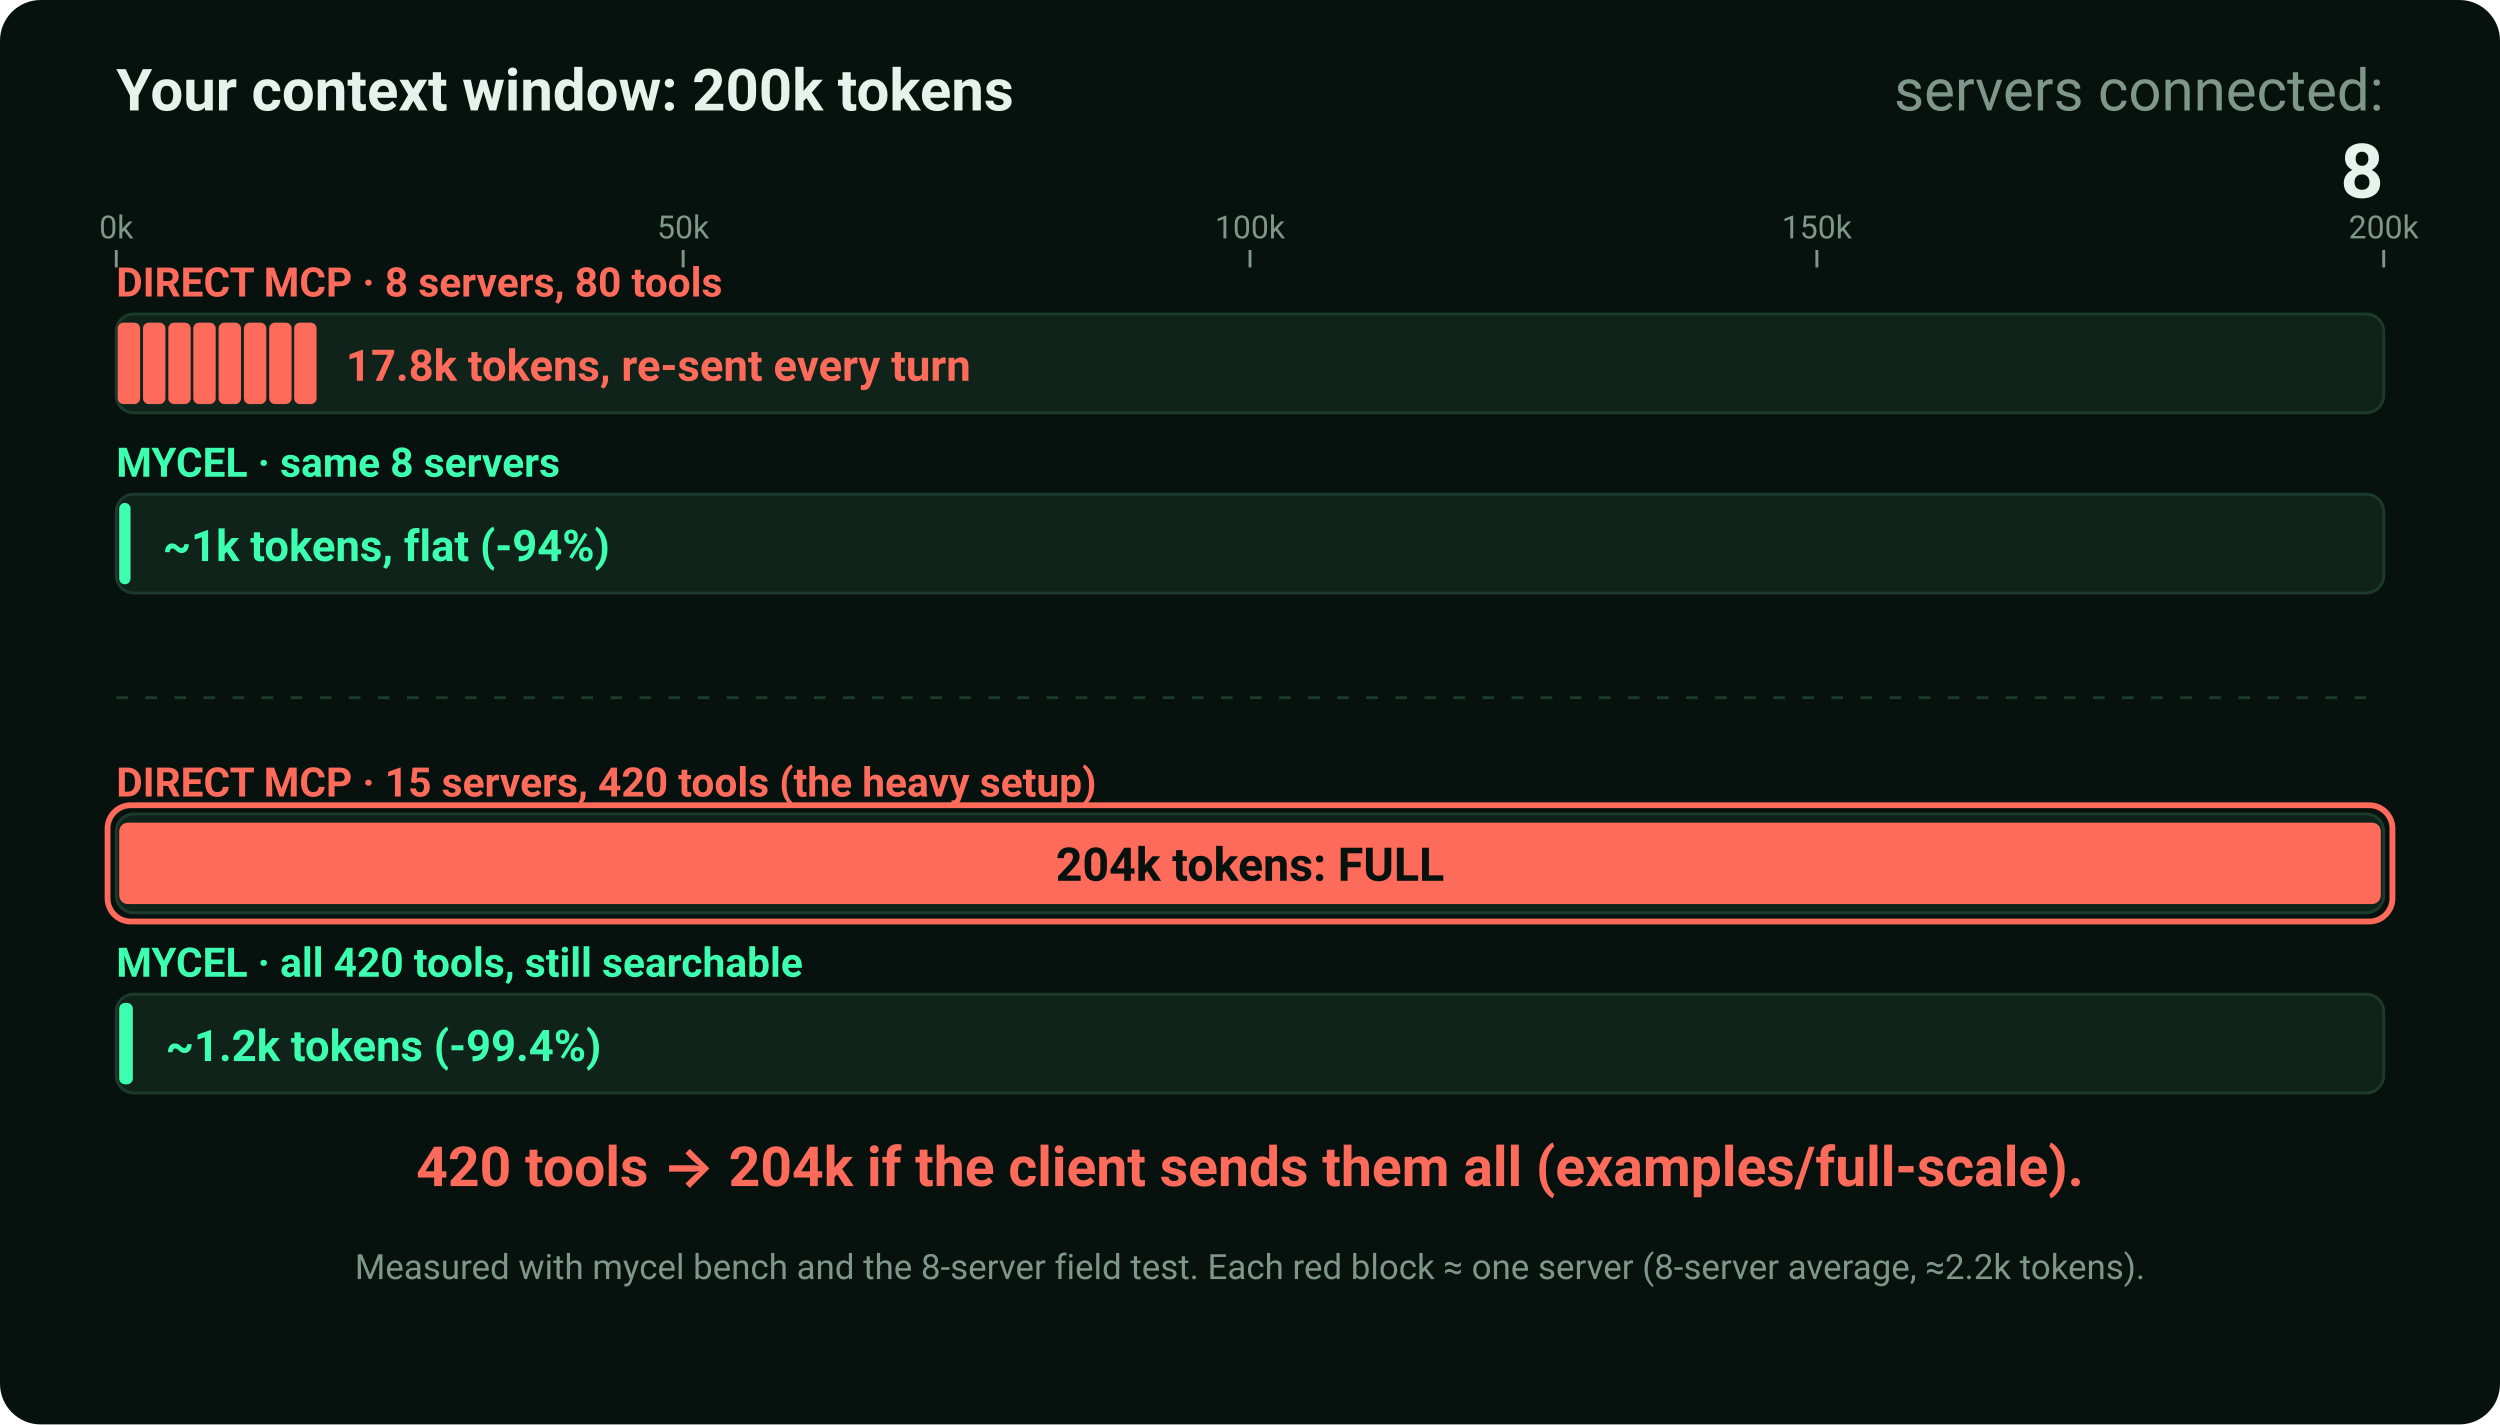
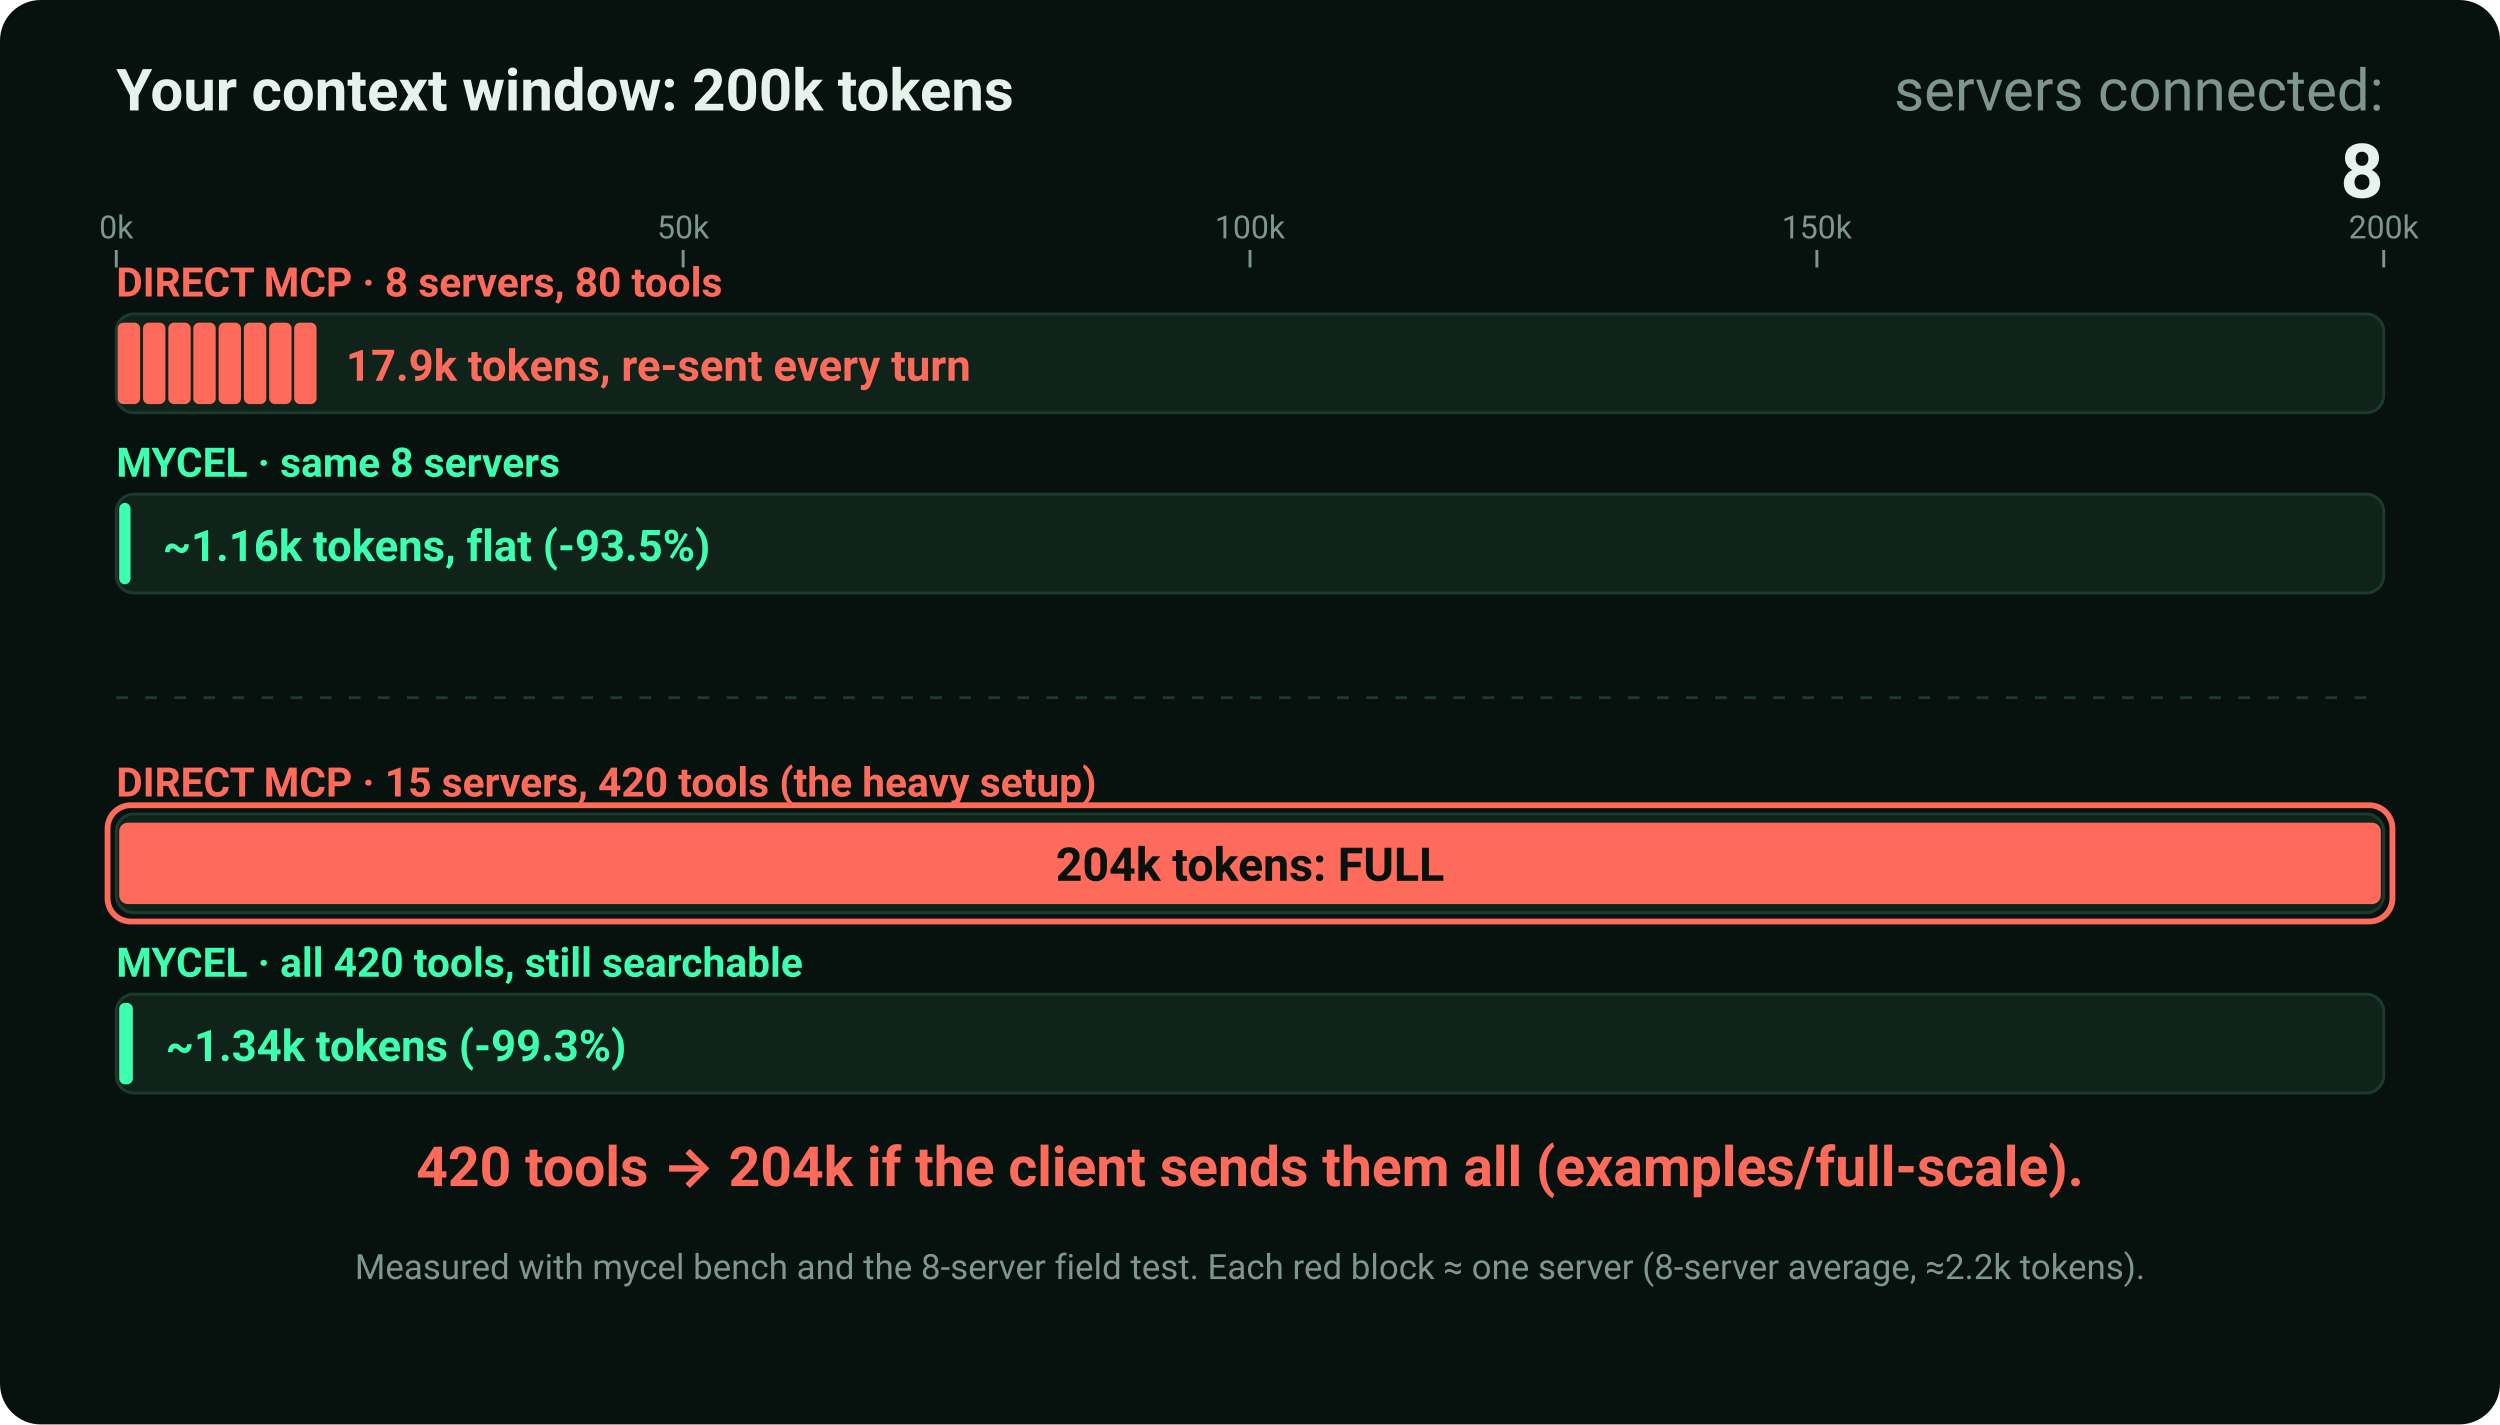
<svg xmlns="http://www.w3.org/2000/svg" viewBox="0 0 860 490" width="860" height="490" role="img" aria-labelledby="t d">
  <style>text{font-family:system-ui,-apple-system,'Segoe UI',Roboto,sans-serif;fill:#E6F2EC}.m{font-family:ui-monospace,SFMono-Regular,Menlo,Consolas,monospace}.dim{fill:#7E968B}.g{fill:#3DFFB0}.r{fill:#FF6B5B}.b{font-weight:700}
.fb{transform-box:fill-box;transform-origin:left center}.fc{transform-box:fill-box;transform-origin:center}
.cn1{animation:k_cn1 8.0s linear infinite;}@keyframes k_cn1{0%{opacity:0}5.0%{opacity:0}5.625%{opacity:1}8.75%{opacity:1}9.375%{opacity:0}100%{opacity:0}}
.cn2{animation:k_cn2 8.0s linear infinite;}@keyframes k_cn2{0%{opacity:0}8.75%{opacity:0}9.375%{opacity:1}12.5%{opacity:1}13.125%{opacity:0}100%{opacity:0}}
.cn3{animation:k_cn3 8.0s linear infinite;}@keyframes k_cn3{0%{opacity:0}12.5%{opacity:0}13.125%{opacity:1}16.25%{opacity:1}16.875%{opacity:0}100%{opacity:0}}
.cn4{animation:k_cn4 8.0s linear infinite;}@keyframes k_cn4{0%{opacity:0}16.25%{opacity:0}16.875%{opacity:1}20.0%{opacity:1}20.625%{opacity:0}100%{opacity:0}}
.cn5{animation:k_cn5 8.0s linear infinite;}@keyframes k_cn5{0%{opacity:0}20.0%{opacity:0}20.625%{opacity:1}23.75%{opacity:1}24.375%{opacity:0}100%{opacity:0}}
.cn6{animation:k_cn6 8.0s linear infinite;}@keyframes k_cn6{0%{opacity:0}23.75%{opacity:0}24.375%{opacity:1}27.5%{opacity:1}28.125%{opacity:0}100%{opacity:0}}
.cn7{animation:k_cn7 8.0s linear infinite;}@keyframes k_cn7{0%{opacity:0}27.5%{opacity:0}28.125%{opacity:1}31.25%{opacity:1}31.875%{opacity:0}100%{opacity:0}}
.cn8{animation:k_cn8 8.0s linear infinite;}@keyframes k_cn8{0%{opacity:0}31.25%{opacity:0}31.875%{opacity:1}92.5%{opacity:1}93.125%{opacity:0}100%{opacity:0}}
.ba0{animation:k_ba0 8.0s linear infinite;}@keyframes k_ba0{0%{opacity:0}5.0%{opacity:0}6.25%{opacity:1}92.5%{opacity:1}93.75%{opacity:0}100%{opacity:0}}
.ba1{animation:k_ba1 8.0s linear infinite;}@keyframes k_ba1{0%{opacity:0}8.75%{opacity:0}10.0%{opacity:1}92.5%{opacity:1}93.75%{opacity:0}100%{opacity:0}}
.ba2{animation:k_ba2 8.0s linear infinite;}@keyframes k_ba2{0%{opacity:0}12.5%{opacity:0}13.75%{opacity:1}92.5%{opacity:1}93.75%{opacity:0}100%{opacity:0}}
.ba3{animation:k_ba3 8.0s linear infinite;}@keyframes k_ba3{0%{opacity:0}16.25%{opacity:0}17.5%{opacity:1}92.5%{opacity:1}93.75%{opacity:0}100%{opacity:0}}
.ba4{animation:k_ba4 8.0s linear infinite;}@keyframes k_ba4{0%{opacity:0}20.0%{opacity:0}21.25%{opacity:1}92.5%{opacity:1}93.75%{opacity:0}100%{opacity:0}}
.ba5{animation:k_ba5 8.0s linear infinite;}@keyframes k_ba5{0%{opacity:0}23.75%{opacity:0}25.0%{opacity:1}92.5%{opacity:1}93.75%{opacity:0}100%{opacity:0}}
.ba6{animation:k_ba6 8.0s linear infinite;}@keyframes k_ba6{0%{opacity:0}27.5%{opacity:0}28.75%{opacity:1}92.5%{opacity:1}93.75%{opacity:0}100%{opacity:0}}
.ba7{animation:k_ba7 8.0s linear infinite;}@keyframes k_ba7{0%{opacity:0}31.25%{opacity:0}32.5%{opacity:1}92.5%{opacity:1}93.75%{opacity:0}100%{opacity:0}}
.la{animation:k_la 8.0s linear infinite;}@keyframes k_la{0%{opacity:0}32.5%{opacity:0}34.375%{opacity:1}92.5%{opacity:1}94.375%{opacity:0}100%{opacity:0}}
.gb{animation:k_gb 8.0s linear infinite;}@keyframes k_gb{0%{transform:scaleX(0)}6.25%{transform:scaleX(0)}12.5%{transform:scaleX(1)}92.5%{transform:scaleX(1);opacity:1}97.5%{opacity:0}100%{opacity:0}}
.lb{animation:k_lb 8.0s linear infinite;}@keyframes k_lb{0%{opacity:0}12.5%{opacity:0}14.375%{opacity:1}92.5%{opacity:1}94.375%{opacity:0}100%{opacity:0}}
.hc{animation:k_hc 8.0s linear infinite;}@keyframes k_hc{0%{opacity:0}42.5%{opacity:0}44.375%{opacity:1}92.5%{opacity:1}94.375%{opacity:0}100%{opacity:0}}
.hd{animation:k_hd 8.0s linear infinite;}@keyframes k_hd{0%{opacity:0}42.5%{opacity:0}44.375%{opacity:1}92.5%{opacity:1}94.375%{opacity:0}100%{opacity:0}}
.gc{animation:k_gc 8.0s linear infinite;}@keyframes k_gc{0%{transform:scaleX(0)}45.0%{transform:scaleX(0)}67.5%{transform:scaleX(1)}92.5%{transform:scaleX(1);opacity:1}97.5%{opacity:0}100%{opacity:0}}
.lc{animation:k_lc 8.0s linear infinite;}@keyframes k_lc{0%{opacity:0}65.0%{opacity:0}66.875%{opacity:1}92.5%{opacity:1}94.375%{opacity:0}100%{opacity:0}}
.flash{animation:k_flash 8.0s linear infinite;}@keyframes k_flash{0%{opacity:0}66.25%{opacity:0}68.75%{opacity:1}72.5%{opacity:.25}76.25%{opacity:1}80.0%{opacity:.25}83.75%{opacity:1}92.5%{opacity:1}97.5%{opacity:0}100%{opacity:0}}
.gd{animation:k_gd 8.0s linear infinite;}@keyframes k_gd{0%{transform:scaleX(0)}52.5%{transform:scaleX(0)}58.75%{transform:scaleX(1)}92.5%{transform:scaleX(1);opacity:1}97.5%{opacity:0}100%{opacity:0}}
.ld{animation:k_ld 8.0s linear infinite;}@keyframes k_ld{0%{opacity:0}58.75%{opacity:0}60.625%{opacity:1}92.5%{opacity:1}94.375%{opacity:0}100%{opacity:0}}
.msg{animation:k_msg 8.0s linear infinite;}@keyframes k_msg{0%{opacity:0}70.0%{opacity:0}71.875%{opacity:1}92.5%{opacity:1}94.375%{opacity:0}100%{opacity:0}}
@media (prefers-reduced-motion: reduce){*{animation:none !important}}</style>
  <rect width="860" height="490" rx="14" fill="#07110D" />
  <text x="40" y="38" font-size="20" class="b">Your context window: 200k tokens</text>
  <text x="820" y="38" font-size="20" text-anchor="end" class="dim">servers connected:</text>
  <text class="cn1" x="820" y="68" font-size="26" text-anchor="end" font-weight="700" style="opacity:0">1</text>
  <text class="cn2" x="820" y="68" font-size="26" text-anchor="end" font-weight="700" style="opacity:0">2</text>
  <text class="cn3" x="820" y="68" font-size="26" text-anchor="end" font-weight="700" style="opacity:0">3</text>
  <text class="cn4" x="820" y="68" font-size="26" text-anchor="end" font-weight="700" style="opacity:0">4</text>
  <text class="cn5" x="820" y="68" font-size="26" text-anchor="end" font-weight="700" style="opacity:0">5</text>
  <text class="cn6" x="820" y="68" font-size="26" text-anchor="end" font-weight="700" style="opacity:0">6</text>
  <text class="cn7" x="820" y="68" font-size="26" text-anchor="end" font-weight="700" style="opacity:0">7</text>
  <text class="cn8" x="820" y="68" font-size="26" text-anchor="end" font-weight="700" style="opacity:1">8</text>
  <line x1="40.0" y1="86" x2="40.0" y2="92" stroke="#7E968B" />
  <text x="40.0" y="82" font-size="11" text-anchor="middle" class="dim">0k</text>
  <line x1="235.0" y1="86" x2="235.0" y2="92" stroke="#7E968B" />
  <text x="235.0" y="82" font-size="11" text-anchor="middle" class="dim">50k</text>
  <line x1="430.0" y1="86" x2="430.0" y2="92" stroke="#7E968B" />
  <text x="430.0" y="82" font-size="11" text-anchor="middle" class="dim">100k</text>
  <line x1="625.0" y1="86" x2="625.0" y2="92" stroke="#7E968B" />
  <text x="625.0" y="82" font-size="11" text-anchor="middle" class="dim">150k</text>
  <line x1="820.0" y1="86" x2="820.0" y2="92" stroke="#7E968B" />
  <text x="820.0" y="82" font-size="11" text-anchor="middle" class="dim">200k</text>
  <text x="40" y="102" font-size="14" class="r b">DIRECT MCP · 8 servers, 80 tools</text>
  <rect x="40" y="108" width="780" height="34" rx="6" fill="#10231A" stroke="#1C3A2D" />
  <rect class="ba0" x="40.5" y="111" width="7.7" height="28" rx="2" fill="#FF6B5B" />
  <rect class="ba1" x="49.2" y="111" width="7.7" height="28" rx="2" fill="#FF6B5B" />
  <rect class="ba2" x="57.9" y="111" width="7.7" height="28" rx="2" fill="#FF6B5B" />
  <rect class="ba3" x="66.5" y="111" width="7.7" height="28" rx="2" fill="#FF6B5B" />
  <rect class="ba4" x="75.2" y="111" width="7.7" height="28" rx="2" fill="#FF6B5B" />
  <rect class="ba5" x="83.9" y="111" width="7.7" height="28" rx="2" fill="#FF6B5B" />
  <rect class="ba6" x="92.6" y="111" width="7.7" height="28" rx="2" fill="#FF6B5B" />
  <rect class="ba7" x="101.2" y="111" width="7.7" height="28" rx="2" fill="#FF6B5B" />
-   <text class="la r b" x="119" y="131" font-size="15">17.8k tokens, re-sent every turn</text>
+   <text class="la r b" x="119" y="131" font-size="15">17.9k tokens, re-sent every turn</text>
  <text x="40" y="164" font-size="14" class="g b">MYCEL · same 8 servers</text>
  <rect x="40" y="170" width="780" height="34" rx="6" fill="#10231A" stroke="#1C3A2D" />
  <rect class="gb fb" x="41" y="173" width="3.9" height="28" rx="2" fill="#3DFFB0" />
-   <text class="lb g b" x="56" y="193" font-size="15">~1k tokens, flat (-94%)</text>
+   <text class="lb g b" x="56" y="193" font-size="15">~1.16k tokens, flat (-93.5%)</text>
  <line x1="40" y1="240" x2="820" y2="240" stroke="#1C3A2D" stroke-dasharray="4 6" />
  <text class="hc r b" x="40" y="274" font-size="14">DIRECT MCP · 15 servers, 420 tools (the heavy setup)</text>
  <rect x="40" y="280" width="780" height="34" rx="6" fill="#10231A" stroke="#1C3A2D" />
  <rect class="gc fb" x="41" y="283" width="778" height="28" rx="3" fill="#FF6B5B" />
  <text class="lc b" x="430" y="303" font-size="16" text-anchor="middle" style="fill:#07110D">204k tokens: FULL</text>
  <rect class="flash" x="37" y="277" width="786" height="40" rx="8" fill="none" stroke="#FF6B5B" stroke-width="2" />
  <text class="hd g b" x="40" y="336" font-size="14">MYCEL · all 420 tools, still searchable</text>
  <rect x="40" y="342" width="780" height="34" rx="6" fill="#10231A" stroke="#1C3A2D" />
  <rect class="gd fb" x="41" y="345" width="4.7" height="28" rx="2" fill="#3DFFB0" />
-   <text class="ld g b" x="57" y="365" font-size="15">~1.2k tokens (-99.4%)</text>
+   <text class="ld g b" x="57" y="365" font-size="15">~1.34k tokens (-99.3%)</text>
  <text class="msg b" x="430" y="408" font-size="19" text-anchor="middle" style="fill:#FF6B5B">420 tools → 204k if the client sends them all (examples/full-scale).</text>
  <text x="430" y="440" font-size="12" text-anchor="middle" class="dim">Measured with mycel bench and the 8-server field test. Each red block ≈ one server (8-server average, ≈2.2k tokens).</text>
</svg>
